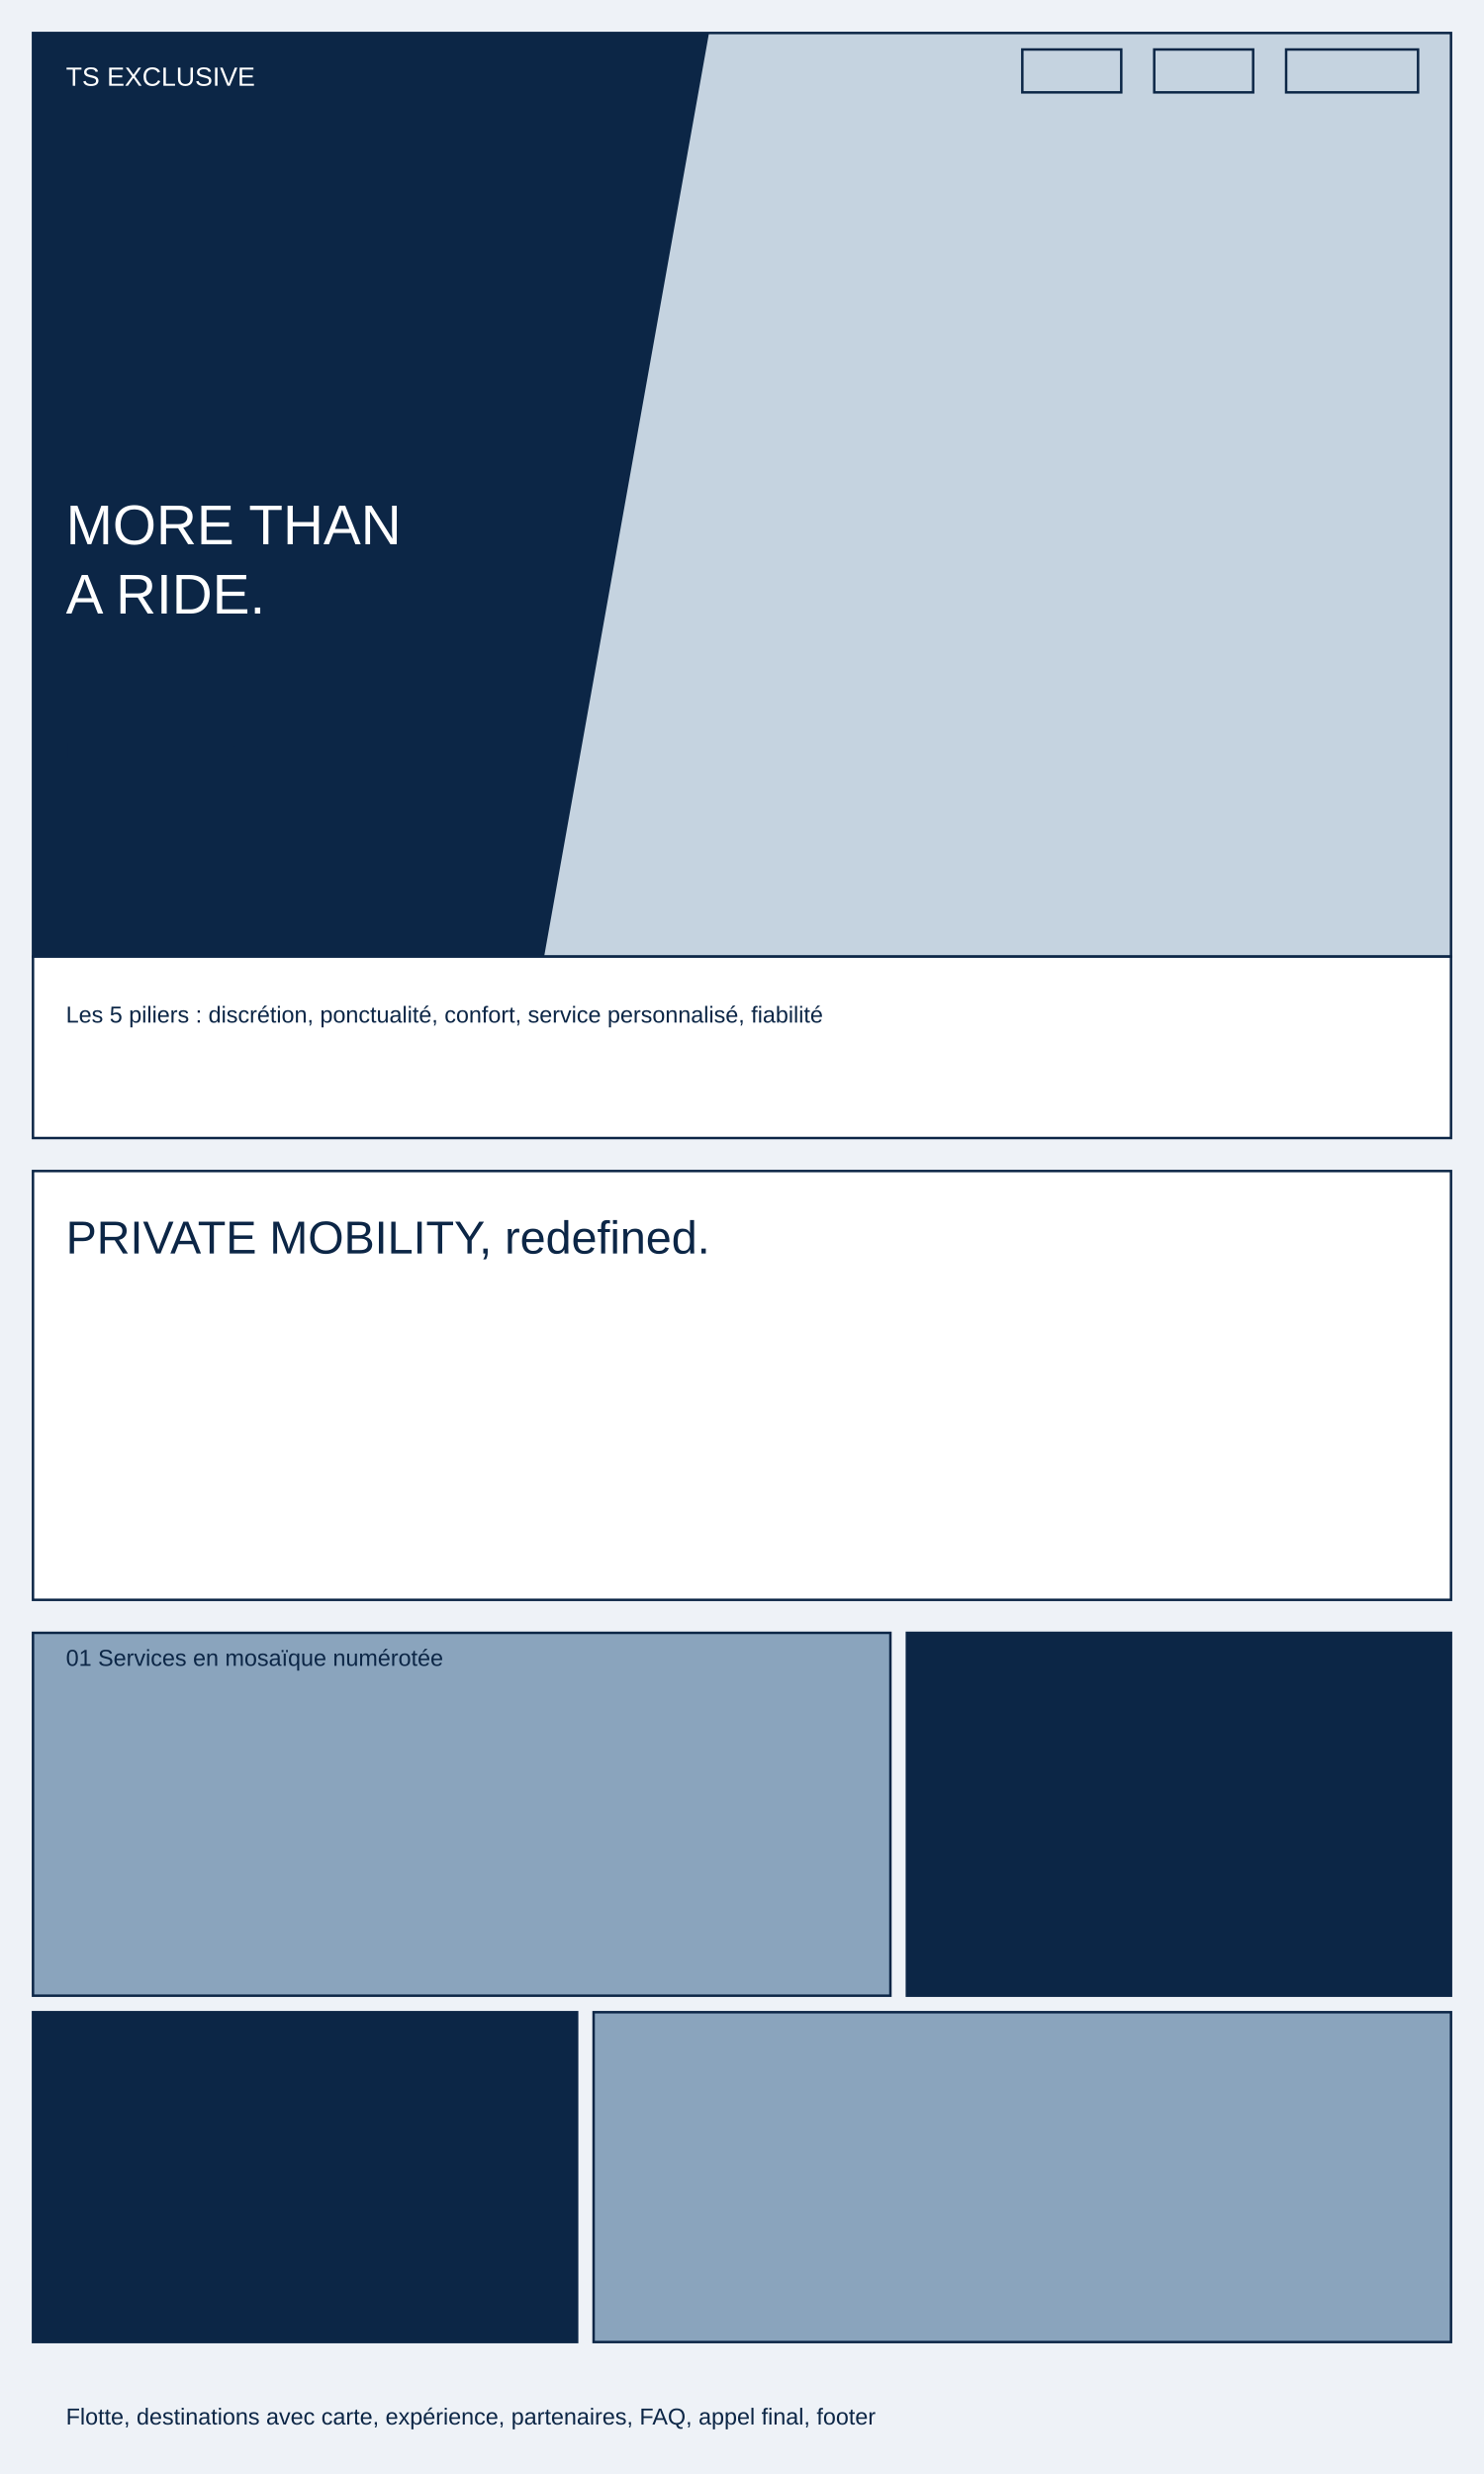
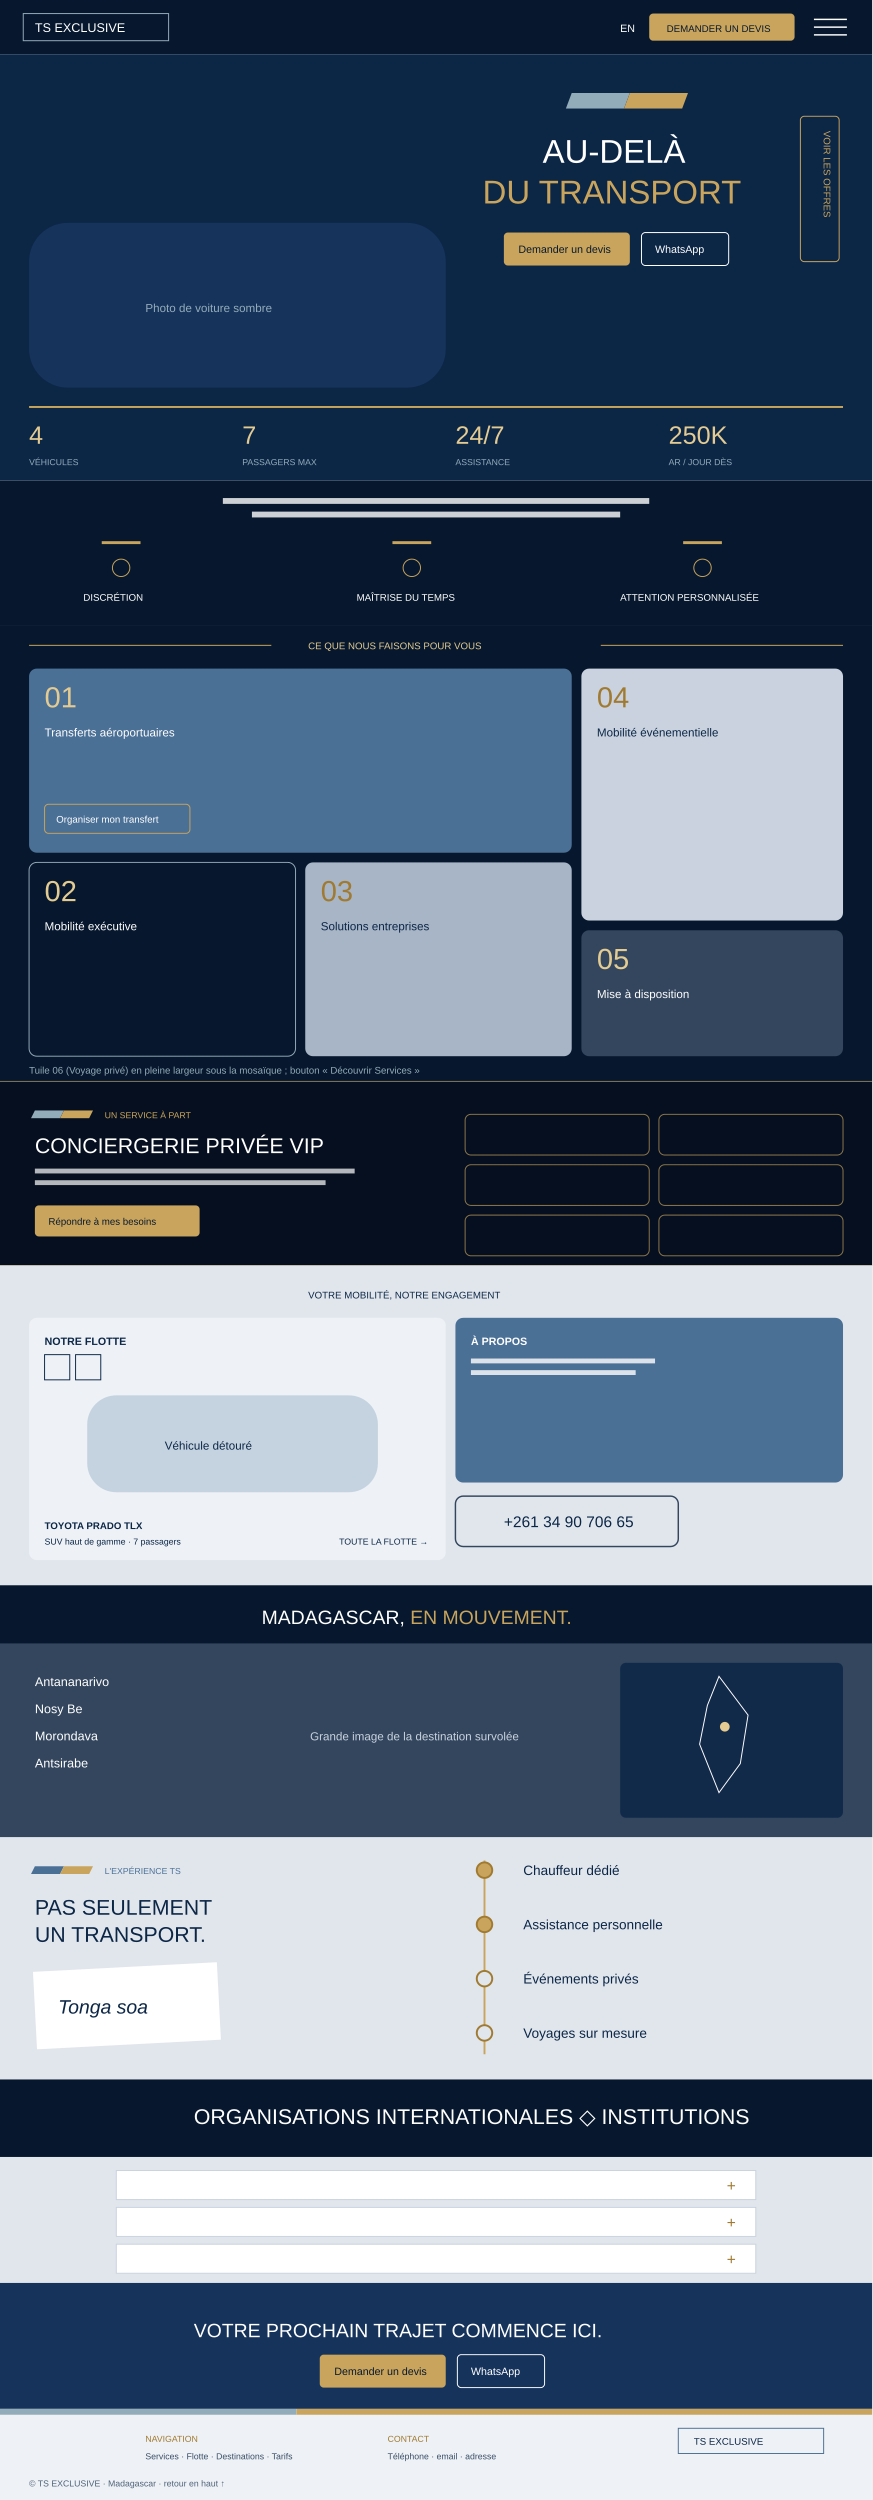
- <svg xmlns="http://www.w3.org/2000/svg" viewBox="0 0 900 1500" font-family="Arial, sans-serif" font-size="14">
-   <rect width="900" height="1500" fill="#eef2f7" />
-   <g fill="none" stroke="#0c2646" stroke-width="1.5">
-     <rect x="20" y="20" width="860" height="560" fill="#c5d3e0" />
-     <path d="M20 20 H430 L330 580 H20 Z" fill="#0c2646" stroke="none" />
-     <rect x="620" y="30" width="60" height="26" />
-     <rect x="700" y="30" width="60" height="26" />
-     <rect x="780" y="30" width="80" height="26" />
-     <rect x="40" y="440" width="150" height="40" />
-     <rect x="200" y="440" width="110" height="40" />
-     <rect x="20" y="580" width="860" height="110" fill="#fff" />
-     <rect x="20" y="710" width="860" height="260" fill="#fff" />
-     <rect x="20" y="990" width="520" height="220" fill="#8aa4bd" />
-     <rect x="550" y="990" width="330" height="220" fill="#0c2646" />
-     <rect x="20" y="1220" width="330" height="200" fill="#0c2646" />
-     <rect x="360" y="1220" width="520" height="200" fill="#8aa4bd" />
+ <svg xmlns="http://www.w3.org/2000/svg" viewBox="0 0 900 2580" font-family="Arial, sans-serif" font-size="12">
+   <rect width="900" height="2580" fill="#e1e6ed" />
+   <rect x="0" y="0" width="900" height="56" fill="#07182e" />
+   <rect x="24" y="14" width="150" height="28" fill="none" stroke="#93acb9" />
+   <text x="36" y="33" fill="#fff" font-size="13">TS EXCLUSIVE</text>
+   <text x="640" y="33" fill="#fff" font-size="11">EN</text>
+   <rect x="670" y="14" width="150" height="28" rx="4" fill="#c9a45c" />
+   <text x="688" y="33" fill="#07182e" font-size="10">DEMANDER UN DEVIS</text>
+   <g stroke="#fff" stroke-width="1.5">
+     <path d="M840 20h34M840 28h34M840 36h34" />
  </g>
-   <g fill="#fff">
-     <text x="40" y="52" font-size="16">TS EXCLUSIVE</text>
-     <text x="40" y="330" font-size="34">MORE THAN</text>
-     <text x="40" y="372" font-size="34">A RIDE.</text>
+   <rect x="0" y="56" width="900" height="440" fill="#0c2646" />
+   <rect x="30" y="230" width="430" height="170" rx="40" fill="#16335c" />
+   <text x="150" y="322" fill="#93acb9">Photo de voiture sombre</text>
+   <polygon points="590,96 650,96 644,112 584,112" fill="#93acb9" />
+   <polygon points="650,96 710,96 704,112 644,112" fill="#c9a45c" />
+   <text x="560" y="168" fill="#fff" font-size="34" font-weight="300">AU-DELÀ</text>
+   <text x="498" y="210" fill="#c9a45c" font-size="34" font-weight="300">DU TRANSPORT</text>
+   <rect x="520" y="240" width="130" height="34" rx="4" fill="#c9a45c" />
+   <text x="535" y="261" fill="#07182e" font-size="11">Demander un devis</text>
+   <rect x="662" y="240" width="90" height="34" rx="4" fill="none" stroke="#fff" />
+   <text x="676" y="261" fill="#fff" font-size="11">WhatsApp</text>
+   <rect x="826" y="120" width="40" height="150" rx="4" fill="none" stroke="#c9a45c" />
+   <text x="0" y="0" fill="#c9a45c" font-size="10" transform="translate(850 135) rotate(90)">VOIR LES OFFRES</text>
+   <path d="M30 420H870" stroke="#c9a45c" stroke-width="2" />
+   <g fill="#e3cb92" font-size="26" font-weight="300">
+     <text x="30" y="458">4</text>
+     <text x="250" y="458">7</text>
+     <text x="470" y="458">24/7</text>
+     <text x="690" y="458">250K</text>
  </g>
-   <g fill="#0c2646">
-     <text x="40" y="460">Demander un devis</text>
-     <text x="40" y="620">Les 5 piliers : discrétion, ponctualité, confort, service personnalisé, fiabilité</text>
-     <text x="40" y="760" font-size="28">PRIVATE MOBILITY, redefined.</text>
-     <text x="40" y="1010">01 Services en mosaïque numérotée</text>
-     <text x="40" y="1470">Flotte, destinations avec carte, expérience, partenaires, FAQ, appel final, footer</text>
+   <g fill="#93acb9" font-size="9">
+     <text x="30" y="480">VÉHICULES</text>
+     <text x="250" y="480">PASSAGERS MAX</text>
+     <text x="470" y="480">ASSISTANCE</text>
+     <text x="690" y="480">AR / JOUR DÈS</text>
  </g>
+   <rect x="0" y="496" width="900" height="150" fill="#07182e" />
+   <g fill="#fff" opacity=".8">
+     <rect x="230" y="514" width="440" height="6" />
+     <rect x="260" y="528" width="380" height="6" />
+   </g>
+   <g stroke="#c9a45c" stroke-width="3">
+     <path d="M105 560h40M405 560h40M705 560h40" />
+   </g>
+   <g fill="none" stroke="#c9a45c">
+     <circle cx="125" cy="586" r="9" />
+     <circle cx="425" cy="586" r="9" />
+     <circle cx="725" cy="586" r="9" />
+   </g>
+   <g fill="#fff" font-size="10">
+     <text x="86" y="620">DISCRÉTION</text>
+     <text x="368" y="620">MAÎTRISE DU TEMPS</text>
+     <text x="640" y="620">ATTENTION PERSONNALISÉE</text>
+   </g>
+   <rect x="0" y="646" width="900" height="470" fill="#07182e" />
+   <path d="M30 666h250M620 666h250" stroke="#c9a45c" />
+   <text x="318" y="670" fill="#e3cb92" font-size="10">CE QUE NOUS FAISONS POUR VOUS</text>
+   <rect x="30" y="690" width="560" height="190" rx="8" fill="#4b7096" />
+   <text x="46" y="730" fill="#e3cb92" font-size="30" font-weight="300">01</text>
+   <text x="46" y="760" fill="#fff">Transferts aéroportuaires</text>
+   <rect x="46" y="830" width="150" height="30" rx="4" fill="none" stroke="#c9a45c" />
+   <text x="58" y="849" fill="#fff" font-size="10">Organiser mon transfert</text>
+   <rect x="600" y="690" width="270" height="260" rx="8" fill="#c9d2de" />
+   <text x="616" y="730" fill="#a07a30" font-size="30" font-weight="300">04</text>
+   <text x="616" y="760" fill="#0c2646">Mobilité événementielle</text>
+   <rect x="30" y="890" width="275" height="200" rx="8" fill="none" stroke="#93acb9" />
+   <text x="46" y="930" fill="#e3cb92" font-size="30" font-weight="300">02</text>
+   <text x="46" y="960" fill="#fff">Mobilité exécutive</text>
+   <rect x="315" y="890" width="275" height="200" rx="8" fill="#a7b5c6" />
+   <text x="331" y="930" fill="#a07a30" font-size="30" font-weight="300">03</text>
+   <text x="331" y="960" fill="#0c2646">Solutions entreprises</text>
+   <rect x="600" y="960" width="270" height="130" rx="8" fill="#33465e" />
+   <text x="616" y="1000" fill="#e3cb92" font-size="30" font-weight="300">05</text>
+   <text x="616" y="1030" fill="#fff">Mise à disposition</text>
+   <text x="30" y="1108" fill="#93acb9" font-size="10">Tuile 06 (Voyage privé) en pleine largeur sous la mosaïque ; bouton « Découvrir Services »</text>
+   <rect x="0" y="1116" width="900" height="190" fill="#050f1f" />
+   <path d="M0 1116H900M0 1306H900" stroke="#c9a45c" opacity=".5" />
+   <polygon points="36,1146 66,1146 62,1154 32,1154" fill="#93acb9" />
+   <polygon points="66,1146 96,1146 92,1154 62,1154" fill="#c9a45c" />
+   <text x="108" y="1154" fill="#c9a45c" font-size="9">UN SERVICE À PART</text>
+   <text x="36" y="1190" fill="#fff" font-size="22" font-weight="300">CONCIERGERIE PRIVÉE VIP</text>
+   <g fill="#fff" opacity=".7">
+     <rect x="36" y="1206" width="330" height="5" />
+     <rect x="36" y="1218" width="300" height="5" />
+   </g>
+   <rect x="36" y="1244" width="170" height="32" rx="4" fill="#c9a45c" />
+   <text x="50" y="1264" fill="#07182e" font-size="10">Répondre à mes besoins</text>
+   <g fill="none" stroke="#c9a45c" opacity=".7">
+     <rect x="480" y="1150" width="190" height="42" rx="6" />
+     <rect x="680" y="1150" width="190" height="42" rx="6" />
+     <rect x="480" y="1202" width="190" height="42" rx="6" />
+     <rect x="680" y="1202" width="190" height="42" rx="6" />
+     <rect x="480" y="1254" width="190" height="42" rx="6" />
+     <rect x="680" y="1254" width="190" height="42" rx="6" />
+   </g>
+   <rect x="0" y="1306" width="900" height="330" fill="#e1e6ed" />
+   <text x="318" y="1340" fill="#0c2646" font-size="10">VOTRE MOBILITÉ, NOTRE ENGAGEMENT</text>
+   <rect x="30" y="1360" width="430" height="250" rx="8" fill="#eef2f7" />
+   <text x="46" y="1388" fill="#0c2646" font-size="11" font-weight="bold">NOTRE FLOTTE</text>
+   <rect x="46" y="1398" width="26" height="26" fill="none" stroke="#0c2646" />
+   <rect x="78" y="1398" width="26" height="26" fill="none" stroke="#0c2646" />
+   <rect x="90" y="1440" width="300" height="100" rx="30" fill="#c5d3e0" />
+   <text x="170" y="1496" fill="#0c2646">Véhicule détouré</text>
+   <text x="46" y="1578" fill="#0c2646" font-size="10" font-weight="bold">TOYOTA PRADO TLX</text>
+   <text x="46" y="1594" fill="#0c2646" font-size="9">SUV haut de gamme · 7 passagers</text>
+   <text x="350" y="1594" fill="#0c2646" font-size="9">TOUTE LA FLOTTE →</text>
+   <rect x="470" y="1360" width="400" height="170" rx="8" fill="#4b7096" />
+   <text x="486" y="1388" fill="#fff" font-size="11" font-weight="bold">À PROPOS</text>
+   <g fill="#fff" opacity=".8">
+     <rect x="486" y="1402" width="190" height="5" />
+     <rect x="486" y="1414" width="170" height="5" />
+   </g>
+   <rect x="470" y="1544" width="230" height="52" rx="8" fill="none" stroke="#33465e" stroke-width="1.5" />
+   <text x="520" y="1576" fill="#0c2646" font-size="16">+261 34 90 706 65</text>
+   <rect x="0" y="1636" width="900" height="260" fill="#07182e" />
+   <text x="270" y="1676" fill="#fff" font-size="20" font-weight="300">MADAGASCAR, <tspan fill="#c9a45c">EN MOUVEMENT.</tspan>
+   </text>
+   <rect x="0" y="1696" width="900" height="200" fill="#33465e" />
+   <text x="320" y="1796" fill="#c9d2de">Grande image de la destination survolée</text>
+   <g fill="#fff" font-size="13">
+     <text x="36" y="1740">Antananarivo</text>
+     <text x="36" y="1768">Nosy Be</text>
+     <text x="36" y="1796">Morondava</text>
+     <text x="36" y="1824">Antsirabe</text>
+   </g>
+   <rect x="640" y="1716" width="230" height="160" rx="6" fill="#0c2646" opacity=".85" />
+   <path d="M742 1730l30 40-8 50-22 30-20-50 8-40z" fill="none" stroke="#fff" />
+   <circle cx="748" cy="1782" r="5" fill="#e3cb92" />
+   <rect x="0" y="1896" width="900" height="250" fill="#e1e6ed" />
+   <polygon points="36,1926 66,1926 62,1934 32,1934" fill="#4b7096" />
+   <polygon points="66,1926 96,1926 92,1934 62,1934" fill="#c9a45c" />
+   <text x="108" y="1934" fill="#4b7096" font-size="9">L'EXPÉRIENCE TS</text>
+   <text x="36" y="1976" fill="#0c2646" font-size="22" font-weight="300">PAS SEULEMENT</text>
+   <text x="36" y="2004" fill="#0c2646" font-size="22" font-weight="300">UN TRANSPORT.</text>
+   <rect x="36" y="2030" width="190" height="80" fill="#fff" transform="rotate(-3 130 2070)" />
+   <text x="60" y="2078" fill="#0c2646" font-style="italic" font-size="20">Tonga soa</text>
+   <path d="M500 1920V2120" stroke="#c9a45c" stroke-width="2" />
+   <g stroke="#a07a30" stroke-width="2">
+     <circle cx="500" cy="1930" r="8" fill="#c9a45c" />
+     <circle cx="500" cy="1986" r="8" fill="#c9a45c" />
+     <circle cx="500" cy="2042" r="8" fill="#e1e6ed" />
+     <circle cx="500" cy="2098" r="8" fill="#e1e6ed" />
+   </g>
+   <g fill="#0c2646" font-size="14">
+     <text x="540" y="1935">Chauffeur dédié</text>
+     <text x="540" y="1991">Assistance personnelle</text>
+     <text x="540" y="2047">Événements privés</text>
+     <text x="540" y="2103">Voyages sur mesure</text>
+   </g>
+   <rect x="0" y="2146" width="900" height="80" fill="#07182e" />
+   <text x="200" y="2192" fill="#fff" font-size="22" font-weight="300">ORGANISATIONS INTERNATIONALES ◇ INSTITUTIONS</text>
+   <rect x="0" y="2226" width="900" height="130" fill="#e1e6ed" />
+   <g fill="#fff" stroke="#c9d2de">
+     <rect x="120" y="2240" width="660" height="30" />
+     <rect x="120" y="2278" width="660" height="30" />
+     <rect x="120" y="2316" width="660" height="30" />
+   </g>
+   <g fill="#a07a30" font-size="16">
+     <text x="750" y="2261">+</text>
+     <text x="750" y="2299">+</text>
+     <text x="750" y="2337">+</text>
+   </g>
+   <rect x="0" y="2356" width="900" height="130" fill="#16335c" />
+   <text x="200" y="2412" fill="#fff" font-size="20" font-weight="300">VOTRE PROCHAIN TRAJET COMMENCE ICI.</text>
+   <rect x="330" y="2430" width="130" height="34" rx="4" fill="#c9a45c" />
+   <text x="345" y="2451" fill="#07182e" font-size="11">Demander un devis</text>
+   <rect x="472" y="2430" width="90" height="34" rx="4" fill="none" stroke="#fff" />
+   <text x="486" y="2451" fill="#fff" font-size="11">WhatsApp</text>
+   <rect x="0" y="2486" width="900" height="94" fill="#eef1f5" />
+   <rect x="0" y="2486" width="306" height="6" fill="#93acb9" />
+   <rect x="306" y="2486" width="594" height="6" fill="#c9a45c" />
+   <g fill="#a07a30" font-size="9">
+     <text x="150" y="2520">NAVIGATION</text>
+     <text x="400" y="2520">CONTACT</text>
+   </g>
+   <g fill="#0c2646" font-size="9" opacity=".8">
+     <text x="150" y="2538">Services · Flotte · Destinations · Tarifs</text>
+     <text x="400" y="2538">Téléphone · email · adresse</text>
+   </g>
+   <rect x="700" y="2506" width="150" height="26" fill="none" stroke="#4b7096" />
+   <text x="716" y="2523" fill="#0c2646" font-size="10">TS EXCLUSIVE</text>
+   <text x="30" y="2566" fill="#0c2646" font-size="9" opacity=".7">© TS EXCLUSIVE · Madagascar · retour en haut ↑</text>
</svg>
